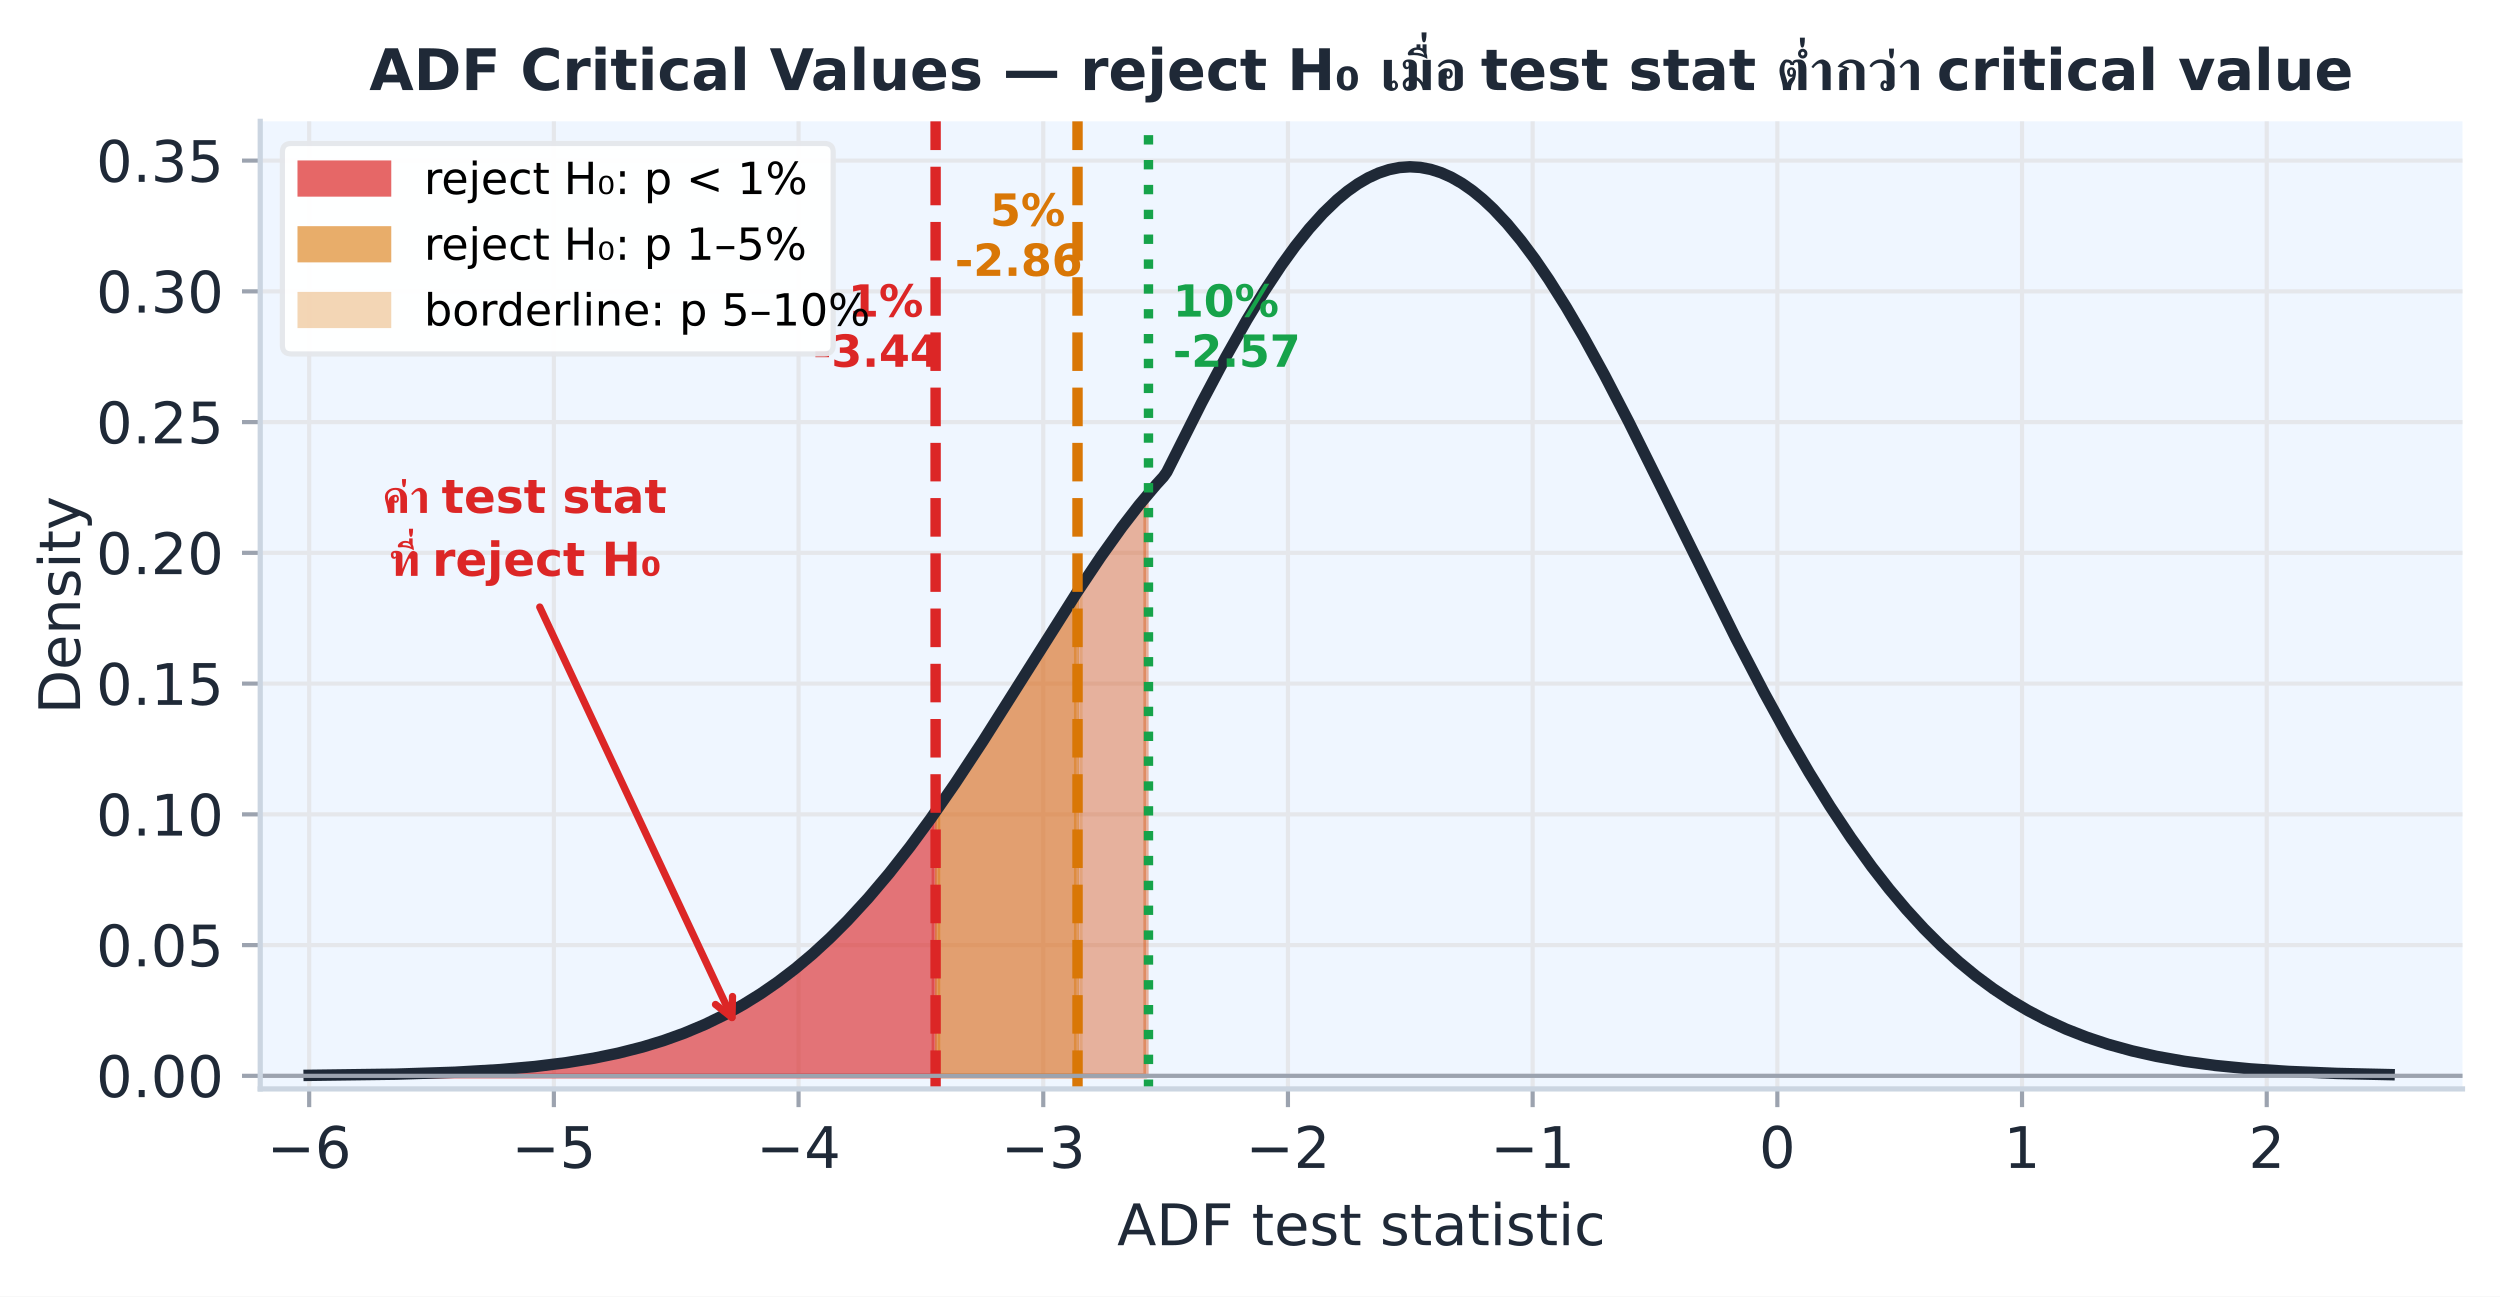
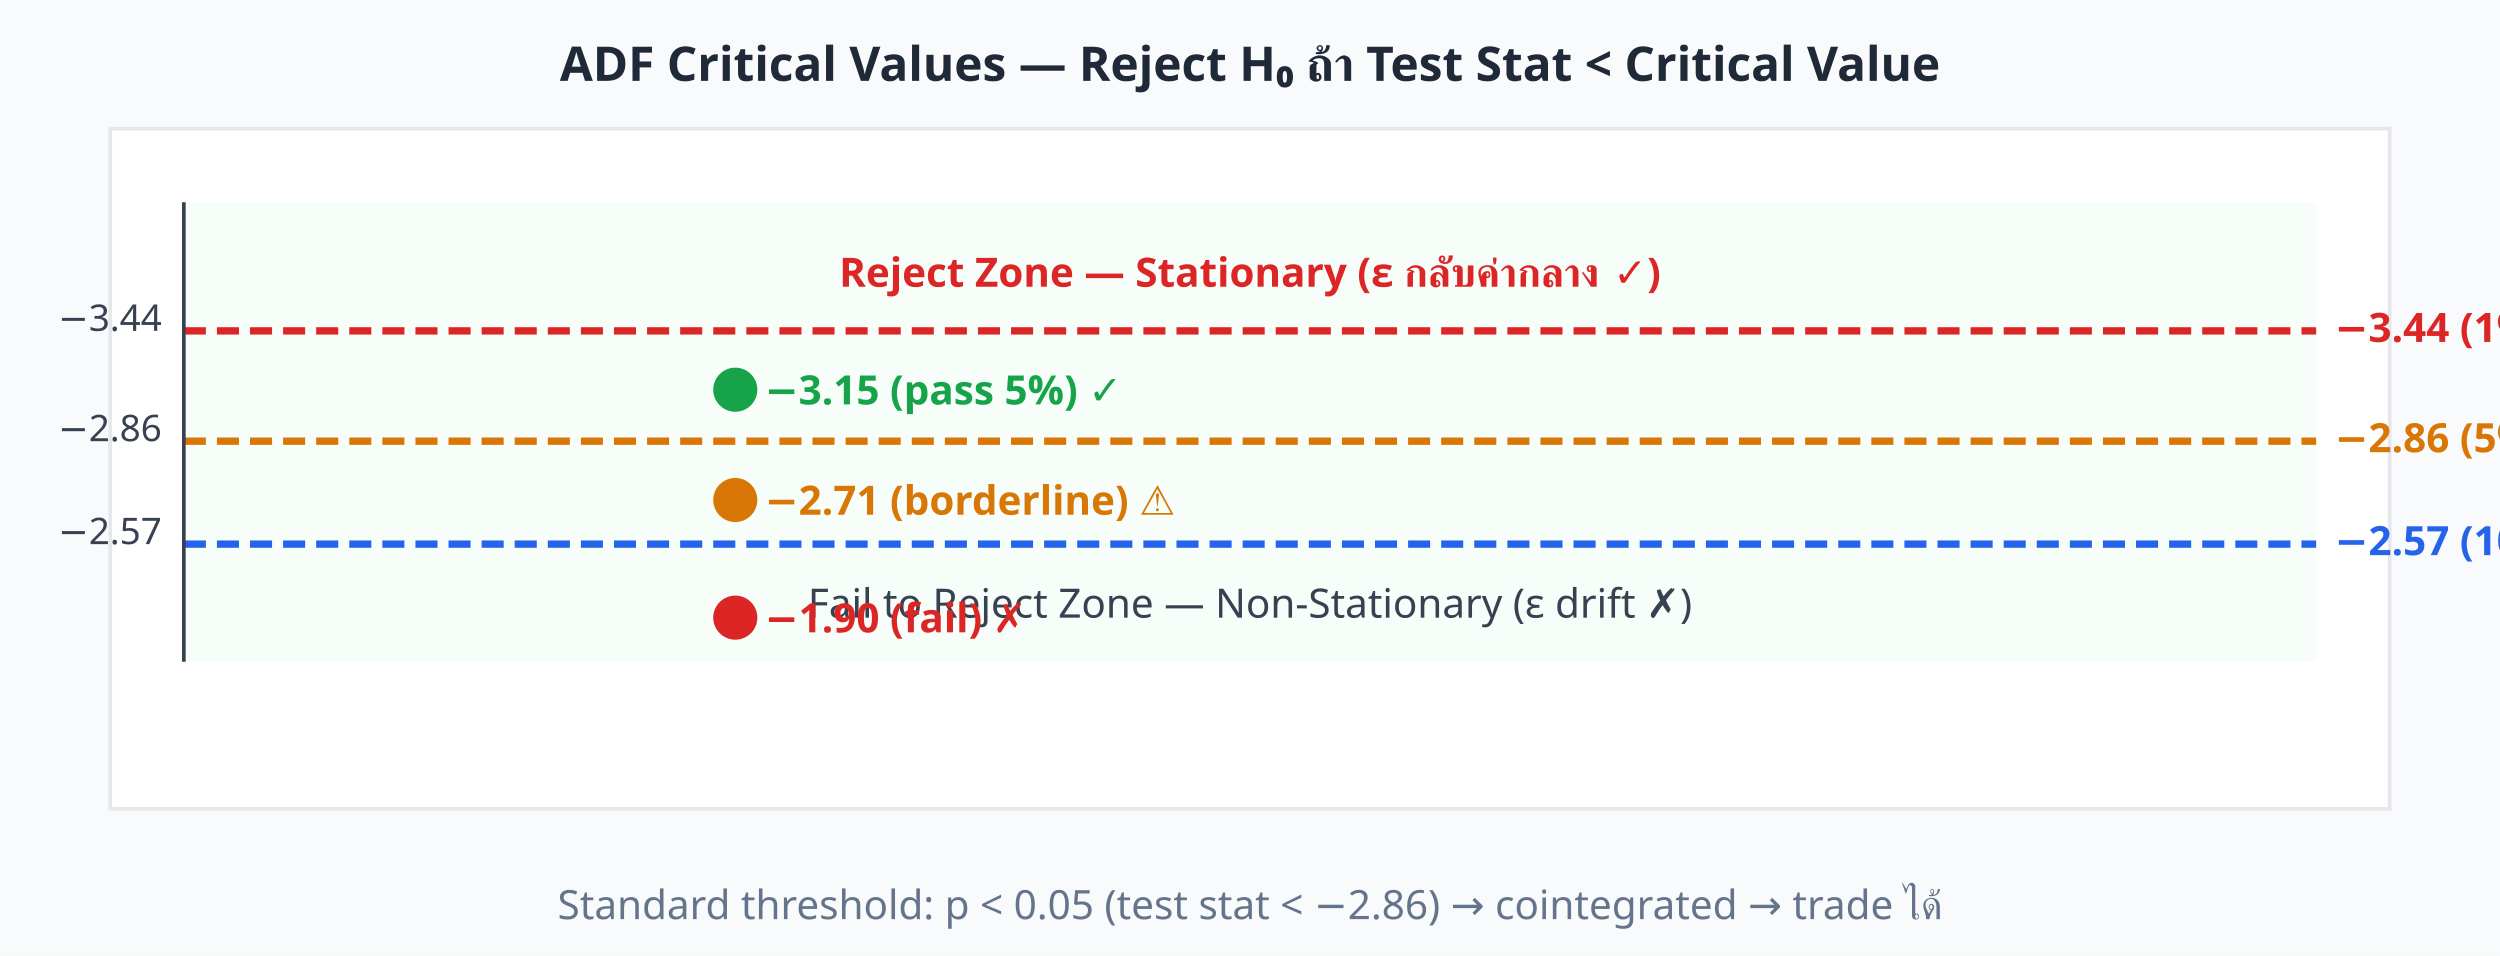
- <svg xmlns="http://www.w3.org/2000/svg" xmlns:xlink="http://www.w3.org/1999/xlink" width="479.832pt" height="248.849pt" viewBox="0 0 479.832 248.849" version="1.1">
-   <defs>
-     <style type="text/css">*{stroke-linejoin: round; stroke-linecap: butt}</style>
-   </defs>
-   <g id="figure_1">
-     <g id="patch_1">
-       <path d="M 0 248.849  L 479.832 248.849  L 479.832 0  L 0 0  z " style="fill: #ffffff" />
-     </g>
-     <g id="axes_1">
-       <g id="patch_2">
-         <path d="M 49.947 209  L 472.632 209  L 472.632 23.287  L 49.947 23.287  z " style="fill: #eff6ff" />
-       </g>
-       <g id="matplotlib.axis_1">
-         <g id="xtick_1">
-           <g id="line2d_1">
-             <path d="M 59.34 209  L 59.34 23.287  " clip-path="url(#p1ff9ef3b2e)" style="fill: none; stroke: #e5e7eb; stroke-width: 0.8; stroke-linecap: square" />
-           </g>
-           <g id="line2d_2">
-             <defs>
-               <path id="m5a57cf25b5" d="M 0 0  L 0 3.5  " style="stroke: #9ca3af; stroke-width: 0.8" />
-             </defs>
-             <g>
-               <use xlink:href="#m5a57cf25b5" x="59.34" y="209" style="fill: #9ca3af; stroke: #9ca3af; stroke-width: 0.8" />
-             </g>
-           </g>
-           <g id="text_1">
-             <text style="font-size: 11px; font-family: 'Sarabun', 'DejaVu Sans'; text-anchor: middle; fill: #1f2937" x="59.34" y="224.162" transform="rotate(-0 59.34004 224.1624)">−6</text>
-           </g>
-         </g>
-         <g id="xtick_2">
-           <g id="line2d_3">
-             <path d="M 106.305 209  L 106.305 23.287  " clip-path="url(#p1ff9ef3b2e)" style="fill: none; stroke: #e5e7eb; stroke-width: 0.8; stroke-linecap: square" />
-           </g>
-           <g id="line2d_4">
-             <g>
-               <use xlink:href="#m5a57cf25b5" x="106.305" y="209" style="fill: #9ca3af; stroke: #9ca3af; stroke-width: 0.8" />
-             </g>
-           </g>
-           <g id="text_2">
-             <text style="font-size: 11px; font-family: 'Sarabun', 'DejaVu Sans'; text-anchor: middle; fill: #1f2937" x="106.305" y="224.162" transform="rotate(-0 106.3051 224.1624)">−5</text>
-           </g>
-         </g>
-         <g id="xtick_3">
-           <g id="line2d_5">
-             <path d="M 153.27 209  L 153.27 23.287  " clip-path="url(#p1ff9ef3b2e)" style="fill: none; stroke: #e5e7eb; stroke-width: 0.8; stroke-linecap: square" />
-           </g>
-           <g id="line2d_6">
-             <g>
-               <use xlink:href="#m5a57cf25b5" x="153.27" y="209" style="fill: #9ca3af; stroke: #9ca3af; stroke-width: 0.8" />
-             </g>
-           </g>
-           <g id="text_3">
-             <text style="font-size: 11px; font-family: 'Sarabun', 'DejaVu Sans'; text-anchor: middle; fill: #1f2937" x="153.27" y="224.162" transform="rotate(-0 153.2701 224.1624)">−4</text>
-           </g>
-         </g>
-         <g id="xtick_4">
-           <g id="line2d_7">
-             <path d="M 200.235 209  L 200.235 23.287  " clip-path="url(#p1ff9ef3b2e)" style="fill: none; stroke: #e5e7eb; stroke-width: 0.8; stroke-linecap: square" />
-           </g>
-           <g id="line2d_8">
-             <g>
-               <use xlink:href="#m5a57cf25b5" x="200.235" y="209" style="fill: #9ca3af; stroke: #9ca3af; stroke-width: 0.8" />
-             </g>
-           </g>
-           <g id="text_4">
-             <text style="font-size: 11px; font-family: 'Sarabun', 'DejaVu Sans'; text-anchor: middle; fill: #1f2937" x="200.235" y="224.162" transform="rotate(-0 200.2352 224.1624)">−3</text>
-           </g>
-         </g>
-         <g id="xtick_5">
-           <g id="line2d_9">
-             <path d="M 247.2 209  L 247.2 23.287  " clip-path="url(#p1ff9ef3b2e)" style="fill: none; stroke: #e5e7eb; stroke-width: 0.8; stroke-linecap: square" />
-           </g>
-           <g id="line2d_10">
-             <g>
-               <use xlink:href="#m5a57cf25b5" x="247.2" y="209" style="fill: #9ca3af; stroke: #9ca3af; stroke-width: 0.8" />
-             </g>
-           </g>
-           <g id="text_5">
-             <text style="font-size: 11px; font-family: 'Sarabun', 'DejaVu Sans'; text-anchor: middle; fill: #1f2937" x="247.2" y="224.162" transform="rotate(-0 247.2002 224.1624)">−2</text>
-           </g>
-         </g>
-         <g id="xtick_6">
-           <g id="line2d_11">
-             <path d="M 294.165 209  L 294.165 23.287  " clip-path="url(#p1ff9ef3b2e)" style="fill: none; stroke: #e5e7eb; stroke-width: 0.8; stroke-linecap: square" />
-           </g>
-           <g id="line2d_12">
-             <g>
-               <use xlink:href="#m5a57cf25b5" x="294.165" y="209" style="fill: #9ca3af; stroke: #9ca3af; stroke-width: 0.8" />
-             </g>
-           </g>
-           <g id="text_6">
-             <text style="font-size: 11px; font-family: 'Sarabun', 'DejaVu Sans'; text-anchor: middle; fill: #1f2937" x="294.165" y="224.162" transform="rotate(-0 294.1653 224.1624)">−1</text>
-           </g>
-         </g>
-         <g id="xtick_7">
-           <g id="line2d_13">
-             <path d="M 341.13 209  L 341.13 23.287  " clip-path="url(#p1ff9ef3b2e)" style="fill: none; stroke: #e5e7eb; stroke-width: 0.8; stroke-linecap: square" />
-           </g>
-           <g id="line2d_14">
-             <g>
-               <use xlink:href="#m5a57cf25b5" x="341.13" y="209" style="fill: #9ca3af; stroke: #9ca3af; stroke-width: 0.8" />
-             </g>
-           </g>
-           <g id="text_7">
-             <text style="font-size: 11px; font-family: 'Sarabun', 'DejaVu Sans'; text-anchor: middle; fill: #1f2937" x="341.13" y="224.162" transform="rotate(-0 341.1303 224.1624)">0</text>
-           </g>
-         </g>
-         <g id="xtick_8">
-           <g id="line2d_15">
-             <path d="M 388.095 209  L 388.095 23.287  " clip-path="url(#p1ff9ef3b2e)" style="fill: none; stroke: #e5e7eb; stroke-width: 0.8; stroke-linecap: square" />
-           </g>
-           <g id="line2d_16">
-             <g>
-               <use xlink:href="#m5a57cf25b5" x="388.095" y="209" style="fill: #9ca3af; stroke: #9ca3af; stroke-width: 0.8" />
-             </g>
-           </g>
-           <g id="text_8">
-             <text style="font-size: 11px; font-family: 'Sarabun', 'DejaVu Sans'; text-anchor: middle; fill: #1f2937" x="388.095" y="224.162" transform="rotate(-0 388.0954 224.1624)">1</text>
-           </g>
-         </g>
-         <g id="xtick_9">
-           <g id="line2d_17">
-             <path d="M 435.06 209  L 435.06 23.287  " clip-path="url(#p1ff9ef3b2e)" style="fill: none; stroke: #e5e7eb; stroke-width: 0.8; stroke-linecap: square" />
-           </g>
-           <g id="line2d_18">
-             <g>
-               <use xlink:href="#m5a57cf25b5" x="435.06" y="209" style="fill: #9ca3af; stroke: #9ca3af; stroke-width: 0.8" />
-             </g>
-           </g>
-           <g id="text_9">
-             <text style="font-size: 11px; font-family: 'Sarabun', 'DejaVu Sans'; text-anchor: middle; fill: #1f2937" x="435.06" y="224.162" transform="rotate(-0 435.0604 224.1624)">2</text>
-           </g>
-         </g>
-         <g id="text_10">
-           <text style="font-size: 11px; font-family: 'Sarabun', 'DejaVu Sans'; text-anchor: middle; fill: #1f2937" x="261.29" y="238.987" transform="rotate(-0 261.2898 238.9871)">ADF test statistic</text>
-         </g>
-       </g>
-       <g id="matplotlib.axis_2">
-         <g id="ytick_1">
-           <g id="line2d_19">
-             <path d="M 49.947 206.491  L 472.632 206.491  " clip-path="url(#p1ff9ef3b2e)" style="fill: none; stroke: #e5e7eb; stroke-width: 0.8; stroke-linecap: square" />
-           </g>
-           <g id="line2d_20">
-             <defs>
-               <path id="m16fb4dd103" d="M 0 0  L -3.5 0  " style="stroke: #9ca3af; stroke-width: 0.8" />
-             </defs>
-             <g>
-               <use xlink:href="#m16fb4dd103" x="49.947" y="206.491" style="fill: #9ca3af; stroke: #9ca3af; stroke-width: 0.8" />
-             </g>
-           </g>
-           <g id="text_11">
-             <text style="font-size: 11px; font-family: 'Sarabun', 'DejaVu Sans'; text-anchor: end; fill: #1f2937" x="42.947" y="210.572" transform="rotate(-0 42.94703 210.5717)">0.00</text>
-           </g>
-         </g>
-         <g id="ytick_2">
-           <g id="line2d_21">
-             <path d="M 49.947 181.395  L 472.632 181.395  " clip-path="url(#p1ff9ef3b2e)" style="fill: none; stroke: #e5e7eb; stroke-width: 0.8; stroke-linecap: square" />
-           </g>
-           <g id="line2d_22">
-             <g>
-               <use xlink:href="#m16fb4dd103" x="49.947" y="181.395" style="fill: #9ca3af; stroke: #9ca3af; stroke-width: 0.8" />
-             </g>
-           </g>
-           <g id="text_12">
-             <text style="font-size: 11px; font-family: 'Sarabun', 'DejaVu Sans'; text-anchor: end; fill: #1f2937" x="42.947" y="185.476" transform="rotate(-0 42.94703 185.4764)">0.05</text>
-           </g>
-         </g>
-         <g id="ytick_3">
-           <g id="line2d_23">
-             <path d="M 49.947 156.3  L 472.632 156.3  " clip-path="url(#p1ff9ef3b2e)" style="fill: none; stroke: #e5e7eb; stroke-width: 0.8; stroke-linecap: square" />
-           </g>
-           <g id="line2d_24">
-             <g>
-               <use xlink:href="#m16fb4dd103" x="49.947" y="156.3" style="fill: #9ca3af; stroke: #9ca3af; stroke-width: 0.8" />
-             </g>
-           </g>
-           <g id="text_13">
-             <text style="font-size: 11px; font-family: 'Sarabun', 'DejaVu Sans'; text-anchor: end; fill: #1f2937" x="42.947" y="160.381" transform="rotate(-0 42.94703 160.3811)">0.10</text>
-           </g>
-         </g>
-         <g id="ytick_4">
-           <g id="line2d_25">
-             <path d="M 49.947 131.205  L 472.632 131.205  " clip-path="url(#p1ff9ef3b2e)" style="fill: none; stroke: #e5e7eb; stroke-width: 0.8; stroke-linecap: square" />
-           </g>
-           <g id="line2d_26">
-             <g>
-               <use xlink:href="#m16fb4dd103" x="49.947" y="131.205" style="fill: #9ca3af; stroke: #9ca3af; stroke-width: 0.8" />
-             </g>
-           </g>
-           <g id="text_14">
-             <text style="font-size: 11px; font-family: 'Sarabun', 'DejaVu Sans'; text-anchor: end; fill: #1f2937" x="42.947" y="135.286" transform="rotate(-0 42.94703 135.2858)">0.15</text>
-           </g>
-         </g>
-         <g id="ytick_5">
-           <g id="line2d_27">
-             <path d="M 49.947 106.109  L 472.632 106.109  " clip-path="url(#p1ff9ef3b2e)" style="fill: none; stroke: #e5e7eb; stroke-width: 0.8; stroke-linecap: square" />
-           </g>
-           <g id="line2d_28">
-             <g>
-               <use xlink:href="#m16fb4dd103" x="49.947" y="106.109" style="fill: #9ca3af; stroke: #9ca3af; stroke-width: 0.8" />
-             </g>
-           </g>
-           <g id="text_15">
-             <text style="font-size: 11px; font-family: 'Sarabun', 'DejaVu Sans'; text-anchor: end; fill: #1f2937" x="42.947" y="110.191" transform="rotate(-0 42.94703 110.1905)">0.20</text>
-           </g>
-         </g>
-         <g id="ytick_6">
-           <g id="line2d_29">
-             <path d="M 49.947 81.014  L 472.632 81.014  " clip-path="url(#p1ff9ef3b2e)" style="fill: none; stroke: #e5e7eb; stroke-width: 0.8; stroke-linecap: square" />
-           </g>
-           <g id="line2d_30">
-             <g>
-               <use xlink:href="#m16fb4dd103" x="49.947" y="81.014" style="fill: #9ca3af; stroke: #9ca3af; stroke-width: 0.8" />
-             </g>
-           </g>
-           <g id="text_16">
-             <text style="font-size: 11px; font-family: 'Sarabun', 'DejaVu Sans'; text-anchor: end; fill: #1f2937" x="42.947" y="85.095" transform="rotate(-0 42.94703 85.09524)">0.25</text>
-           </g>
-         </g>
-         <g id="ytick_7">
-           <g id="line2d_31">
-             <path d="M 49.947 55.919  L 472.632 55.919  " clip-path="url(#p1ff9ef3b2e)" style="fill: none; stroke: #e5e7eb; stroke-width: 0.8; stroke-linecap: square" />
-           </g>
-           <g id="line2d_32">
-             <g>
-               <use xlink:href="#m16fb4dd103" x="49.947" y="55.919" style="fill: #9ca3af; stroke: #9ca3af; stroke-width: 0.8" />
-             </g>
-           </g>
-           <g id="text_17">
-             <text style="font-size: 11px; font-family: 'Sarabun', 'DejaVu Sans'; text-anchor: end; fill: #1f2937" x="42.947" y="60" transform="rotate(-0 42.94703 59.99994)">0.30</text>
-           </g>
-         </g>
-         <g id="ytick_8">
-           <g id="line2d_33">
-             <path d="M 49.947 30.823  L 472.632 30.823  " clip-path="url(#p1ff9ef3b2e)" style="fill: none; stroke: #e5e7eb; stroke-width: 0.8; stroke-linecap: square" />
-           </g>
-           <g id="line2d_34">
-             <g>
-               <use xlink:href="#m16fb4dd103" x="49.947" y="30.823" style="fill: #9ca3af; stroke: #9ca3af; stroke-width: 0.8" />
-             </g>
-           </g>
-           <g id="text_18">
-             <text style="font-size: 11px; font-family: 'Sarabun', 'DejaVu Sans'; text-anchor: end; fill: #1f2937" x="42.947" y="34.905" transform="rotate(-0 42.94703 34.90465)">0.35</text>
-           </g>
-         </g>
-         <g id="text_19">
-           <text style="font-size: 11px; font-family: 'Sarabun', 'DejaVu Sans'; text-anchor: middle; fill: #1f2937" x="15.362" y="116.144" transform="rotate(-90 15.36234 116.1437)">Density</text>
-         </g>
-       </g>
-       <g id="FillBetweenPolyCollection_1">
-         <defs>
-           <path id="mb38c8f1810" d="M 59.34 -42.456  L 59.34 -42.359  L 60.006 -42.359  L 60.673 -42.359  L 61.339 -42.359  L 62.006 -42.359  L 62.672 -42.359  L 63.339 -42.359  L 64.005 -42.359  L 64.672 -42.359  L 65.338 -42.359  L 66.005 -42.359  L 66.671 -42.359  L 67.337 -42.359  L 68.004 -42.359  L 68.67 -42.359  L 69.337 -42.359  L 70.003 -42.359  L 70.67 -42.359  L 71.336 -42.359  L 72.003 -42.359  L 72.669 -42.359  L 73.335 -42.359  L 74.002 -42.359  L 74.668 -42.359  L 75.335 -42.359  L 76.001 -42.359  L 76.668 -42.359  L 77.334 -42.359  L 78.001 -42.359  L 78.667 -42.359  L 79.334 -42.359  L 80 -42.359  L 80.666 -42.359  L 81.333 -42.359  L 81.999 -42.359  L 82.666 -42.359  L 83.332 -42.359  L 83.999 -42.359  L 84.665 -42.359  L 85.332 -42.359  L 85.998 -42.359  L 86.664 -42.359  L 87.331 -42.359  L 87.997 -42.359  L 88.664 -42.359  L 89.33 -42.359  L 89.997 -42.359  L 90.663 -42.359  L 91.33 -42.359  L 91.996 -42.359  L 92.662 -42.359  L 93.329 -42.359  L 93.995 -42.359  L 94.662 -42.359  L 95.328 -42.359  L 95.995 -42.359  L 96.661 -42.359  L 97.328 -42.359  L 97.994 -42.359  L 98.661 -42.359  L 99.327 -42.359  L 99.993 -42.359  L 100.66 -42.359  L 101.326 -42.359  L 101.993 -42.359  L 102.659 -42.359  L 103.326 -42.359  L 103.992 -42.359  L 104.659 -42.359  L 105.325 -42.359  L 105.991 -42.359  L 106.658 -42.359  L 107.324 -42.359  L 107.991 -42.359  L 108.657 -42.359  L 109.324 -42.359  L 109.99 -42.359  L 110.657 -42.359  L 111.323 -42.359  L 111.99 -42.359  L 112.656 -42.359  L 113.322 -42.359  L 113.989 -42.359  L 114.655 -42.359  L 115.322 -42.359  L 115.988 -42.359  L 116.655 -42.359  L 117.321 -42.359  L 117.988 -42.359  L 118.654 -42.359  L 119.32 -42.359  L 119.987 -42.359  L 120.653 -42.359  L 121.32 -42.359  L 121.986 -42.359  L 122.653 -42.359  L 123.319 -42.359  L 123.986 -42.359  L 124.652 -42.359  L 125.318 -42.359  L 125.985 -42.359  L 126.651 -42.359  L 127.318 -42.359  L 127.984 -42.359  L 128.651 -42.359  L 129.317 -42.359  L 129.984 -42.359  L 130.65 -42.359  L 131.317 -42.359  L 131.983 -42.359  L 132.649 -42.359  L 133.316 -42.359  L 133.982 -42.359  L 134.649 -42.359  L 135.315 -42.359  L 135.982 -42.359  L 136.648 -42.359  L 137.315 -42.359  L 137.981 -42.359  L 138.647 -42.359  L 139.314 -42.359  L 139.98 -42.359  L 140.647 -42.359  L 141.313 -42.359  L 141.98 -42.359  L 142.646 -42.359  L 143.313 -42.359  L 143.979 -42.359  L 144.646 -42.359  L 145.312 -42.359  L 145.978 -42.359  L 146.645 -42.359  L 147.311 -42.359  L 147.978 -42.359  L 148.644 -42.359  L 149.311 -42.359  L 149.977 -42.359  L 150.644 -42.359  L 151.31 -42.359  L 151.976 -42.359  L 152.643 -42.359  L 153.309 -42.359  L 153.976 -42.359  L 154.642 -42.359  L 155.309 -42.359  L 155.975 -42.359  L 156.642 -42.359  L 157.308 -42.359  L 157.974 -42.359  L 158.641 -42.359  L 159.307 -42.359  L 159.974 -42.359  L 160.64 -42.359  L 161.307 -42.359  L 161.973 -42.359  L 162.64 -42.359  L 163.306 -42.359  L 163.973 -42.359  L 164.639 -42.359  L 165.305 -42.359  L 165.972 -42.359  L 166.638 -42.359  L 167.305 -42.359  L 167.971 -42.359  L 168.638 -42.359  L 169.304 -42.359  L 169.971 -42.359  L 170.637 -42.359  L 171.303 -42.359  L 171.97 -42.359  L 172.636 -42.359  L 173.303 -42.359  L 173.969 -42.359  L 174.636 -42.359  L 175.302 -42.359  L 175.969 -42.359  L 176.635 -42.359  L 177.302 -42.359  L 177.968 -42.359  L 178.634 -42.359  L 179.301 -42.359  L 179.967 -42.359  L 180.634 -42.359  L 181.3 -42.359  L 181.967 -42.359  L 182.633 -42.359  L 183.3 -42.359  L 183.966 -42.359  L 184.632 -42.359  L 185.299 -42.359  L 185.965 -42.359  L 186.632 -42.359  L 187.298 -42.359  L 187.965 -42.359  L 188.631 -42.359  L 189.298 -42.359  L 189.964 -42.359  L 190.63 -42.359  L 191.297 -42.359  L 191.963 -42.359  L 192.63 -42.359  L 193.296 -42.359  L 193.963 -42.359  L 194.629 -42.359  L 195.296 -42.359  L 195.962 -42.359  L 196.629 -42.359  L 197.295 -42.359  L 197.961 -42.359  L 198.628 -42.359  L 199.294 -42.359  L 199.961 -42.359  L 200.627 -42.359  L 201.294 -42.359  L 201.96 -42.359  L 202.627 -42.359  L 203.293 -42.359  L 203.959 -42.359  L 204.626 -42.359  L 205.292 -42.359  L 205.959 -42.359  L 206.625 -42.359  L 207.292 -42.359  L 207.958 -42.359  L 208.625 -42.359  L 209.291 -42.359  L 209.958 -42.359  L 210.624 -42.359  L 211.29 -42.359  L 211.957 -42.359  L 212.623 -42.359  L 213.29 -42.359  L 213.956 -42.359  L 214.623 -42.359  L 215.289 -42.359  L 215.956 -42.359  L 216.622 -42.359  L 217.288 -42.359  L 217.955 -42.359  L 218.621 -42.359  L 219.288 -42.359  L 219.954 -42.359  L 219.954 -153.55  L 219.954 -153.55  L 219.288 -152.746  L 218.621 -151.925  L 217.955 -151.089  L 217.288 -150.238  L 216.622 -149.374  L 215.956 -148.495  L 215.289 -147.603  L 214.623 -146.698  L 213.956 -145.781  L 213.29 -144.852  L 212.623 -143.912  L 211.957 -142.961  L 211.29 -142  L 210.624 -141.029  L 209.958 -140.048  L 209.291 -139.059  L 208.625 -138.061  L 207.958 -137.056  L 207.292 -136.043  L 206.625 -135.023  L 205.959 -133.997  L 205.292 -132.965  L 204.626 -131.927  L 203.959 -130.885  L 203.293 -129.838  L 202.627 -128.787  L 201.96 -127.732  L 201.294 -126.674  L 200.627 -125.614  L 199.961 -124.551  L 199.294 -123.487  L 198.628 -122.422  L 197.961 -121.355  L 197.295 -120.288  L 196.629 -119.221  L 195.962 -118.155  L 195.296 -117.089  L 194.629 -116.024  L 193.963 -114.961  L 193.296 -113.9  L 192.63 -112.841  L 191.963 -111.785  L 191.297 -110.733  L 190.63 -109.683  L 189.964 -108.637  L 189.298 -107.596  L 188.631 -106.559  L 187.965 -105.526  L 187.298 -104.499  L 186.632 -103.477  L 185.965 -102.461  L 185.299 -101.45  L 184.632 -100.446  L 183.966 -99.449  L 183.3 -98.458  L 182.633 -97.475  L 181.967 -96.498  L 181.3 -95.529  L 180.634 -94.568  L 179.967 -93.615  L 179.301 -92.67  L 178.634 -91.733  L 177.968 -90.805  L 177.302 -89.886  L 176.635 -88.976  L 175.969 -88.074  L 175.302 -87.182  L 174.636 -86.3  L 173.969 -85.426  L 173.303 -84.563  L 172.636 -83.709  L 171.97 -82.865  L 171.303 -82.031  L 170.637 -81.208  L 169.971 -80.394  L 169.304 -79.591  L 168.638 -78.798  L 167.971 -78.015  L 167.305 -77.243  L 166.638 -76.482  L 165.972 -75.731  L 165.305 -74.991  L 164.639 -74.261  L 163.973 -73.542  L 163.306 -72.834  L 162.64 -72.136  L 161.973 -71.449  L 161.307 -70.773  L 160.64 -70.108  L 159.974 -69.453  L 159.307 -68.809  L 158.641 -68.176  L 157.974 -67.553  L 157.308 -66.941  L 156.642 -66.34  L 155.975 -65.749  L 155.309 -65.168  L 154.642 -64.598  L 153.976 -64.038  L 153.309 -63.489  L 152.643 -62.949  L 151.976 -62.42  L 151.31 -61.901  L 150.644 -61.393  L 149.977 -60.894  L 149.311 -60.404  L 148.644 -59.925  L 147.978 -59.455  L 147.311 -58.995  L 146.645 -58.545  L 145.978 -58.104  L 145.312 -57.672  L 144.646 -57.249  L 143.979 -56.835  L 143.313 -56.431  L 142.646 -56.035  L 141.98 -55.648  L 141.313 -55.27  L 140.647 -54.9  L 139.98 -54.539  L 139.314 -54.186  L 138.647 -53.841  L 137.981 -53.504  L 137.315 -53.175  L 136.648 -52.854  L 135.982 -52.541  L 135.315 -52.235  L 134.649 -51.937  L 133.982 -51.647  L 133.316 -51.363  L 132.649 -51.087  L 131.983 -50.817  L 131.317 -50.555  L 130.65 -50.299  L 129.984 -50.049  L 129.317 -49.807  L 128.651 -49.571  L 127.984 -49.34  L 127.318 -49.117  L 126.651 -48.899  L 125.985 -48.687  L 125.318 -48.481  L 124.652 -48.28  L 123.986 -48.085  L 123.319 -47.896  L 122.653 -47.712  L 121.986 -47.533  L 121.32 -47.359  L 120.653 -47.19  L 119.987 -47.026  L 119.32 -46.867  L 118.654 -46.712  L 117.988 -46.562  L 117.321 -46.417  L 116.655 -46.276  L 115.988 -46.139  L 115.322 -46.006  L 114.655 -45.877  L 113.989 -45.752  L 113.322 -45.632  L 112.656 -45.514  L 111.99 -45.401  L 111.323 -45.291  L 110.657 -45.185  L 109.99 -45.081  L 109.324 -44.982  L 108.657 -44.885  L 107.991 -44.792  L 107.324 -44.701  L 106.658 -44.614  L 105.991 -44.529  L 105.325 -44.448  L 104.659 -44.369  L 103.992 -44.292  L 103.326 -44.219  L 102.659 -44.147  L 101.993 -44.079  L 101.326 -44.012  L 100.66 -43.948  L 99.993 -43.886  L 99.327 -43.826  L 98.661 -43.768  L 97.994 -43.713  L 97.328 -43.659  L 96.661 -43.607  L 95.995 -43.557  L 95.328 -43.509  L 94.662 -43.463  L 93.995 -43.418  L 93.329 -43.375  L 92.662 -43.334  L 91.996 -43.294  L 91.33 -43.255  L 90.663 -43.218  L 89.997 -43.182  L 89.33 -43.148  L 88.664 -43.115  L 87.997 -43.083  L 87.331 -43.053  L 86.664 -43.023  L 85.998 -42.995  L 85.332 -42.968  L 84.665 -42.942  L 83.999 -42.917  L 83.332 -42.893  L 82.666 -42.87  L 81.999 -42.848  L 81.333 -42.826  L 80.666 -42.806  L 80 -42.786  L 79.334 -42.767  L 78.667 -42.749  L 78.001 -42.732  L 77.334 -42.715  L 76.668 -42.699  L 76.001 -42.684  L 75.335 -42.669  L 74.668 -42.655  L 74.002 -42.642  L 73.335 -42.629  L 72.669 -42.616  L 72.003 -42.605  L 71.336 -42.593  L 70.67 -42.582  L 70.003 -42.572  L 69.337 -42.562  L 68.67 -42.553  L 68.004 -42.543  L 67.337 -42.535  L 66.671 -42.526  L 66.005 -42.519  L 65.338 -42.511  L 64.672 -42.504  L 64.005 -42.497  L 63.339 -42.49  L 62.672 -42.484  L 62.006 -42.478  L 61.339 -42.472  L 60.673 -42.466  L 60.006 -42.461  L 59.34 -42.456  z " style="stroke: #dc2626; stroke-opacity: 0.25" />
-         </defs>
-         <g clip-path="url(#p1ff9ef3b2e)">
-           <use xlink:href="#mb38c8f1810" x="0" y="248.849" style="fill: #dc2626; fill-opacity: 0.25; stroke: #dc2626; stroke-opacity: 0.25" />
-         </g>
-       </g>
-       <g id="FillBetweenPolyCollection_2">
-         <defs>
-           <path id="mc754a820df" d="M 59.34 -42.456  L 59.34 -42.359  L 60.006 -42.359  L 60.673 -42.359  L 61.339 -42.359  L 62.006 -42.359  L 62.672 -42.359  L 63.339 -42.359  L 64.005 -42.359  L 64.672 -42.359  L 65.338 -42.359  L 66.005 -42.359  L 66.671 -42.359  L 67.337 -42.359  L 68.004 -42.359  L 68.67 -42.359  L 69.337 -42.359  L 70.003 -42.359  L 70.67 -42.359  L 71.336 -42.359  L 72.003 -42.359  L 72.669 -42.359  L 73.335 -42.359  L 74.002 -42.359  L 74.668 -42.359  L 75.335 -42.359  L 76.001 -42.359  L 76.668 -42.359  L 77.334 -42.359  L 78.001 -42.359  L 78.667 -42.359  L 79.334 -42.359  L 80 -42.359  L 80.666 -42.359  L 81.333 -42.359  L 81.999 -42.359  L 82.666 -42.359  L 83.332 -42.359  L 83.999 -42.359  L 84.665 -42.359  L 85.332 -42.359  L 85.998 -42.359  L 86.664 -42.359  L 87.331 -42.359  L 87.997 -42.359  L 88.664 -42.359  L 89.33 -42.359  L 89.997 -42.359  L 90.663 -42.359  L 91.33 -42.359  L 91.996 -42.359  L 92.662 -42.359  L 93.329 -42.359  L 93.995 -42.359  L 94.662 -42.359  L 95.328 -42.359  L 95.995 -42.359  L 96.661 -42.359  L 97.328 -42.359  L 97.994 -42.359  L 98.661 -42.359  L 99.327 -42.359  L 99.993 -42.359  L 100.66 -42.359  L 101.326 -42.359  L 101.993 -42.359  L 102.659 -42.359  L 103.326 -42.359  L 103.992 -42.359  L 104.659 -42.359  L 105.325 -42.359  L 105.991 -42.359  L 106.658 -42.359  L 107.324 -42.359  L 107.991 -42.359  L 108.657 -42.359  L 109.324 -42.359  L 109.99 -42.359  L 110.657 -42.359  L 111.323 -42.359  L 111.99 -42.359  L 112.656 -42.359  L 113.322 -42.359  L 113.989 -42.359  L 114.655 -42.359  L 115.322 -42.359  L 115.988 -42.359  L 116.655 -42.359  L 117.321 -42.359  L 117.988 -42.359  L 118.654 -42.359  L 119.32 -42.359  L 119.987 -42.359  L 120.653 -42.359  L 121.32 -42.359  L 121.986 -42.359  L 122.653 -42.359  L 123.319 -42.359  L 123.986 -42.359  L 124.652 -42.359  L 125.318 -42.359  L 125.985 -42.359  L 126.651 -42.359  L 127.318 -42.359  L 127.984 -42.359  L 128.651 -42.359  L 129.317 -42.359  L 129.984 -42.359  L 130.65 -42.359  L 131.317 -42.359  L 131.983 -42.359  L 132.649 -42.359  L 133.316 -42.359  L 133.982 -42.359  L 134.649 -42.359  L 135.315 -42.359  L 135.982 -42.359  L 136.648 -42.359  L 137.315 -42.359  L 137.981 -42.359  L 138.647 -42.359  L 139.314 -42.359  L 139.98 -42.359  L 140.647 -42.359  L 141.313 -42.359  L 141.98 -42.359  L 142.646 -42.359  L 143.313 -42.359  L 143.979 -42.359  L 144.646 -42.359  L 145.312 -42.359  L 145.978 -42.359  L 146.645 -42.359  L 147.311 -42.359  L 147.978 -42.359  L 148.644 -42.359  L 149.311 -42.359  L 149.977 -42.359  L 150.644 -42.359  L 151.31 -42.359  L 151.976 -42.359  L 152.643 -42.359  L 153.309 -42.359  L 153.976 -42.359  L 154.642 -42.359  L 155.309 -42.359  L 155.975 -42.359  L 156.642 -42.359  L 157.308 -42.359  L 157.974 -42.359  L 158.641 -42.359  L 159.307 -42.359  L 159.974 -42.359  L 160.64 -42.359  L 161.307 -42.359  L 161.973 -42.359  L 162.64 -42.359  L 163.306 -42.359  L 163.973 -42.359  L 164.639 -42.359  L 165.305 -42.359  L 165.972 -42.359  L 166.638 -42.359  L 167.305 -42.359  L 167.971 -42.359  L 168.638 -42.359  L 169.304 -42.359  L 169.971 -42.359  L 170.637 -42.359  L 171.303 -42.359  L 171.97 -42.359  L 172.636 -42.359  L 173.303 -42.359  L 173.969 -42.359  L 174.636 -42.359  L 175.302 -42.359  L 175.969 -42.359  L 176.635 -42.359  L 177.302 -42.359  L 177.968 -42.359  L 178.634 -42.359  L 179.301 -42.359  L 179.301 -92.67  L 179.301 -92.67  L 178.634 -91.733  L 177.968 -90.805  L 177.302 -89.886  L 176.635 -88.976  L 175.969 -88.074  L 175.302 -87.182  L 174.636 -86.3  L 173.969 -85.426  L 173.303 -84.563  L 172.636 -83.709  L 171.97 -82.865  L 171.303 -82.031  L 170.637 -81.208  L 169.971 -80.394  L 169.304 -79.591  L 168.638 -78.798  L 167.971 -78.015  L 167.305 -77.243  L 166.638 -76.482  L 165.972 -75.731  L 165.305 -74.991  L 164.639 -74.261  L 163.973 -73.542  L 163.306 -72.834  L 162.64 -72.136  L 161.973 -71.449  L 161.307 -70.773  L 160.64 -70.108  L 159.974 -69.453  L 159.307 -68.809  L 158.641 -68.176  L 157.974 -67.553  L 157.308 -66.941  L 156.642 -66.34  L 155.975 -65.749  L 155.309 -65.168  L 154.642 -64.598  L 153.976 -64.038  L 153.309 -63.489  L 152.643 -62.949  L 151.976 -62.42  L 151.31 -61.901  L 150.644 -61.393  L 149.977 -60.894  L 149.311 -60.404  L 148.644 -59.925  L 147.978 -59.455  L 147.311 -58.995  L 146.645 -58.545  L 145.978 -58.104  L 145.312 -57.672  L 144.646 -57.249  L 143.979 -56.835  L 143.313 -56.431  L 142.646 -56.035  L 141.98 -55.648  L 141.313 -55.27  L 140.647 -54.9  L 139.98 -54.539  L 139.314 -54.186  L 138.647 -53.841  L 137.981 -53.504  L 137.315 -53.175  L 136.648 -52.854  L 135.982 -52.541  L 135.315 -52.235  L 134.649 -51.937  L 133.982 -51.647  L 133.316 -51.363  L 132.649 -51.087  L 131.983 -50.817  L 131.317 -50.555  L 130.65 -50.299  L 129.984 -50.049  L 129.317 -49.807  L 128.651 -49.571  L 127.984 -49.34  L 127.318 -49.117  L 126.651 -48.899  L 125.985 -48.687  L 125.318 -48.481  L 124.652 -48.28  L 123.986 -48.085  L 123.319 -47.896  L 122.653 -47.712  L 121.986 -47.533  L 121.32 -47.359  L 120.653 -47.19  L 119.987 -47.026  L 119.32 -46.867  L 118.654 -46.712  L 117.988 -46.562  L 117.321 -46.417  L 116.655 -46.276  L 115.988 -46.139  L 115.322 -46.006  L 114.655 -45.877  L 113.989 -45.752  L 113.322 -45.632  L 112.656 -45.514  L 111.99 -45.401  L 111.323 -45.291  L 110.657 -45.185  L 109.99 -45.081  L 109.324 -44.982  L 108.657 -44.885  L 107.991 -44.792  L 107.324 -44.701  L 106.658 -44.614  L 105.991 -44.529  L 105.325 -44.448  L 104.659 -44.369  L 103.992 -44.292  L 103.326 -44.219  L 102.659 -44.147  L 101.993 -44.079  L 101.326 -44.012  L 100.66 -43.948  L 99.993 -43.886  L 99.327 -43.826  L 98.661 -43.768  L 97.994 -43.713  L 97.328 -43.659  L 96.661 -43.607  L 95.995 -43.557  L 95.328 -43.509  L 94.662 -43.463  L 93.995 -43.418  L 93.329 -43.375  L 92.662 -43.334  L 91.996 -43.294  L 91.33 -43.255  L 90.663 -43.218  L 89.997 -43.182  L 89.33 -43.148  L 88.664 -43.115  L 87.997 -43.083  L 87.331 -43.053  L 86.664 -43.023  L 85.998 -42.995  L 85.332 -42.968  L 84.665 -42.942  L 83.999 -42.917  L 83.332 -42.893  L 82.666 -42.87  L 81.999 -42.848  L 81.333 -42.826  L 80.666 -42.806  L 80 -42.786  L 79.334 -42.767  L 78.667 -42.749  L 78.001 -42.732  L 77.334 -42.715  L 76.668 -42.699  L 76.001 -42.684  L 75.335 -42.669  L 74.668 -42.655  L 74.002 -42.642  L 73.335 -42.629  L 72.669 -42.616  L 72.003 -42.605  L 71.336 -42.593  L 70.67 -42.582  L 70.003 -42.572  L 69.337 -42.562  L 68.67 -42.553  L 68.004 -42.543  L 67.337 -42.535  L 66.671 -42.526  L 66.005 -42.519  L 65.338 -42.511  L 64.672 -42.504  L 64.005 -42.497  L 63.339 -42.49  L 62.672 -42.484  L 62.006 -42.478  L 61.339 -42.472  L 60.673 -42.466  L 60.006 -42.461  L 59.34 -42.456  z " style="stroke: #dc2626; stroke-opacity: 0.5" />
-         </defs>
-         <g clip-path="url(#p1ff9ef3b2e)">
-           <use xlink:href="#mc754a820df" x="0" y="248.849" style="fill: #dc2626; fill-opacity: 0.5; stroke: #dc2626; stroke-opacity: 0.5" />
-         </g>
-       </g>
-       <g id="FillBetweenPolyCollection_3">
-         <defs>
-           <path id="m7c11fab7ce" d="M 179.967 -93.615  L 179.967 -42.359  L 180.634 -42.359  L 181.3 -42.359  L 181.967 -42.359  L 182.633 -42.359  L 183.3 -42.359  L 183.966 -42.359  L 184.632 -42.359  L 185.299 -42.359  L 185.965 -42.359  L 186.632 -42.359  L 187.298 -42.359  L 187.965 -42.359  L 188.631 -42.359  L 189.298 -42.359  L 189.964 -42.359  L 190.63 -42.359  L 191.297 -42.359  L 191.963 -42.359  L 192.63 -42.359  L 193.296 -42.359  L 193.963 -42.359  L 194.629 -42.359  L 195.296 -42.359  L 195.962 -42.359  L 196.629 -42.359  L 197.295 -42.359  L 197.961 -42.359  L 198.628 -42.359  L 199.294 -42.359  L 199.961 -42.359  L 200.627 -42.359  L 201.294 -42.359  L 201.96 -42.359  L 202.627 -42.359  L 203.293 -42.359  L 203.959 -42.359  L 204.626 -42.359  L 205.292 -42.359  L 205.959 -42.359  L 206.625 -42.359  L 206.625 -135.023  L 206.625 -135.023  L 205.959 -133.997  L 205.292 -132.965  L 204.626 -131.927  L 203.959 -130.885  L 203.293 -129.838  L 202.627 -128.787  L 201.96 -127.732  L 201.294 -126.674  L 200.627 -125.614  L 199.961 -124.551  L 199.294 -123.487  L 198.628 -122.422  L 197.961 -121.355  L 197.295 -120.288  L 196.629 -119.221  L 195.962 -118.155  L 195.296 -117.089  L 194.629 -116.024  L 193.963 -114.961  L 193.296 -113.9  L 192.63 -112.841  L 191.963 -111.785  L 191.297 -110.733  L 190.63 -109.683  L 189.964 -108.637  L 189.298 -107.596  L 188.631 -106.559  L 187.965 -105.526  L 187.298 -104.499  L 186.632 -103.477  L 185.965 -102.461  L 185.299 -101.45  L 184.632 -100.446  L 183.966 -99.449  L 183.3 -98.458  L 182.633 -97.475  L 181.967 -96.498  L 181.3 -95.529  L 180.634 -94.568  L 179.967 -93.615  z " style="stroke: #d97706; stroke-opacity: 0.45" />
-         </defs>
-         <g clip-path="url(#p1ff9ef3b2e)">
-           <use xlink:href="#m7c11fab7ce" x="0" y="248.849" style="fill: #d97706; fill-opacity: 0.45; stroke: #d97706; stroke-opacity: 0.45" />
-         </g>
-       </g>
-       <g id="FillBetweenPolyCollection_4">
-         <defs>
-           <path id="mfb0f0ad85f" d="M 207.292 -136.043  L 207.292 -42.359  L 207.958 -42.359  L 208.625 -42.359  L 209.291 -42.359  L 209.958 -42.359  L 210.624 -42.359  L 211.29 -42.359  L 211.957 -42.359  L 212.623 -42.359  L 213.29 -42.359  L 213.956 -42.359  L 214.623 -42.359  L 215.289 -42.359  L 215.956 -42.359  L 216.622 -42.359  L 217.288 -42.359  L 217.955 -42.359  L 218.621 -42.359  L 219.288 -42.359  L 219.954 -42.359  L 219.954 -153.55  L 219.954 -153.55  L 219.288 -152.746  L 218.621 -151.925  L 217.955 -151.089  L 217.288 -150.238  L 216.622 -149.374  L 215.956 -148.495  L 215.289 -147.603  L 214.623 -146.698  L 213.956 -145.781  L 213.29 -144.852  L 212.623 -143.912  L 211.957 -142.961  L 211.29 -142  L 210.624 -141.029  L 209.958 -140.048  L 209.291 -139.059  L 208.625 -138.061  L 207.958 -137.056  L 207.292 -136.043  z " style="stroke: #d97706; stroke-opacity: 0.22" />
-         </defs>
-         <g clip-path="url(#p1ff9ef3b2e)">
-           <use xlink:href="#mfb0f0ad85f" x="0" y="248.849" style="fill: #d97706; fill-opacity: 0.22; stroke: #d97706; stroke-opacity: 0.22" />
-         </g>
-       </g>
-       <g id="line2d_35">
-         <path d="M 59.34 206.393  L 76.001 206.166  L 87.331 205.797  L 95.995 205.292  L 102.659 204.702  L 108.657 203.964  L 113.989 203.097  L 118.654 202.137  L 123.319 200.954  L 127.318 199.733  L 131.317 198.295  L 135.315 196.614  L 139.314 194.664  L 142.646 192.814  L 145.978 190.746  L 149.311 188.445  L 152.643 185.9  L 155.975 183.101  L 159.307 180.04  L 162.64 176.713  L 166.638 172.368  L 170.637 167.642  L 174.636 162.55  L 178.634 157.116  L 183.3 150.391  L 188.631 142.291  L 195.962 130.695  L 206.625 113.826  L 211.29 106.849  L 215.289 101.246  L 218.621 96.925  L 221.954 92.983  L 223.286 91.526  L 223.953 90.592  L 230.617 77.327  L 235.283 68.521  L 239.281 61.441  L 242.614 55.954  L 245.946 50.909  L 248.612 47.229  L 251.277 43.896  L 253.943 40.934  L 256.609 38.367  L 258.608 36.712  L 260.608 35.298  L 262.607 34.13  L 264.606 33.214  L 266.606 32.554  L 268.605 32.152  L 270.604 32.011  L 272.604 32.132  L 274.603 32.513  L 276.602 33.153  L 278.602 34.049  L 280.601 35.197  L 282.6 36.592  L 284.6 38.229  L 286.599 40.098  L 289.265 42.941  L 291.931 46.162  L 294.597 49.737  L 297.262 53.641  L 300.595 58.937  L 303.927 64.642  L 307.926 71.937  L 312.591 80.931  L 319.255 94.343  L 333.251 122.692  L 338.582 132.931  L 343.247 141.429  L 347.246 148.306  L 351.245 154.767  L 355.243 160.785  L 359.242 166.344  L 362.574 170.621  L 365.907 174.576  L 369.239 178.212  L 372.571 181.538  L 375.903 184.564  L 379.236 187.304  L 382.568 189.77  L 385.9 191.981  L 389.232 193.951  L 392.565 195.698  L 396.563 197.527  L 400.562 199.09  L 404.561 200.416  L 409.226 201.703  L 413.891 202.748  L 419.222 203.694  L 425.221 204.501  L 431.885 205.149  L 439.216 205.638  L 448.546 206.025  L 458.543 206.256  L 458.543 206.256  " clip-path="url(#p1ff9ef3b2e)" style="fill: none; stroke: #1f2937; stroke-width: 2.2; stroke-linecap: square" />
-       </g>
-       <g id="line2d_36">
-         <path d="M 179.571 209  L 179.571 23.287  " clip-path="url(#p1ff9ef3b2e)" style="fill: none; stroke-dasharray: 7.4,3.2; stroke-dashoffset: 0; stroke: #dc2626; stroke-width: 2" />
-       </g>
-       <g id="line2d_37">
-         <path d="M 206.81 209  L 206.81 23.287  " clip-path="url(#p1ff9ef3b2e)" style="fill: none; stroke-dasharray: 7.4,3.2; stroke-dashoffset: 0; stroke: #d97706; stroke-width: 2" />
-       </g>
-       <g id="line2d_38">
-         <path d="M 220.43 209  L 220.43 23.287  " clip-path="url(#p1ff9ef3b2e)" style="fill: none; stroke-dasharray: 1.8,2.97; stroke-dashoffset: 0; stroke: #16a34a; stroke-width: 1.8" />
-       </g>
-       <g id="line2d_39">
-         <path d="M 49.947 206.491  L 472.632 206.491  " clip-path="url(#p1ff9ef3b2e)" style="fill: none; stroke: #9ca3af; stroke-width: 0.8; stroke-linecap: square" />
-       </g>
-       <g id="patch_3">
-         <path d="M 49.947 209  L 49.947 23.287  " style="fill: none; stroke: #cbd5e1; stroke-linejoin: miter; stroke-linecap: square" />
-       </g>
-       <g id="patch_4">
-         <path d="M 49.947 209  L 472.632 209  " style="fill: none; stroke: #cbd5e1; stroke-linejoin: miter; stroke-linecap: square" />
-       </g>
-       <g id="text_20">
-         <text style="font-weight: 700; font-size: 8.5px; font-family: 'Sarabun', 'DejaVu Sans'; fill: #dc2626" transform="translate(162.7831 60.77075)">1%</text>
-         <text style="font-weight: 700; font-size: 8.5px; font-family: 'Sarabun', 'DejaVu Sans'; fill: #dc2626" transform="translate(156.0429 70.39674)">-3.44</text>
-       </g>
-       <g id="text_21">
-         <text style="font-weight: 700; font-size: 8.5px; font-family: 'Sarabun', 'DejaVu Sans'; fill: #d97706" transform="translate(190.0229 43.32283)">5%</text>
-         <text style="font-weight: 700; font-size: 8.5px; font-family: 'Sarabun', 'DejaVu Sans'; fill: #d97706" transform="translate(183.2826 52.94881)">-2.86</text>
-       </g>
-       <g id="text_22">
-         <text style="font-weight: 700; font-size: 8.5px; font-family: 'Sarabun', 'DejaVu Sans'; fill: #16a34a" transform="translate(225.1267 60.77075)">10%</text>
-         <text style="font-weight: 700; font-size: 8.5px; font-family: 'Sarabun', 'DejaVu Sans'; fill: #16a34a" transform="translate(225.1267 70.39674)">-2.57</text>
-       </g>
-       <g id="patch_5">
-         <path d="M 103.599 116.516  Q 122.375 156.612 140.487 195.29  " style="fill: none; stroke: #dc2626; stroke-width: 1.4; stroke-linecap: round" />
-         <path d="M 140.591 191.267  L 140.487 195.29  L 137.331 192.793  " style="fill: none; stroke: #dc2626; stroke-width: 1.4; stroke-linecap: round" />
-       </g>
-       <g id="text_23">
-         <text style="font-weight: 700; font-size: 9px; font-family: 'Sarabun', 'DejaVu Sans'; fill: #dc2626" transform="translate(73.36372 98.44474)">ค่า test stat</text>
-         <text style="font-weight: 700; font-size: 9px; font-family: 'Sarabun', 'DejaVu Sans'; fill: #dc2626" transform="translate(74.69052 110.527)">ที่ reject H₀</text>
-       </g>
-       <g id="text_24">
-         <text style="font-weight: 700; font-size: 11px; font-family: 'Sarabun', 'DejaVu Sans'; text-anchor: middle; fill: #1f2937" x="261.29" y="17.287" transform="rotate(-0 261.2898 17.28734)">ADF Critical Values — reject H₀ เมื่อ test stat ต่ำกว่า critical value</text>
-       </g>
-       <g id="legend_1">
-         <g id="patch_6">
-           <path d="M 55.897 67.931  L 158.22 67.931  Q 159.92 67.931 159.92 66.231  L 159.92 29.237  Q 159.92 27.537 158.22 27.537  L 55.897 27.537  Q 54.197 27.537 54.197 29.237  L 54.197 66.231  Q 54.197 67.931 55.897 67.931  z " style="fill: #ffffff; opacity: 0.95; stroke: #e5e7eb; stroke-linejoin: miter" />
-         </g>
-         <g id="patch_7">
-           <path d="M 57.597 37.245  L 74.597 37.245  L 74.597 31.295  L 57.597 31.295  z " style="fill: #dc2626; opacity: 0.7; stroke: #dc2626; stroke-linejoin: miter" />
-         </g>
-         <g id="text_25">
-           <text style="font-size: 8.5px; font-family: 'Sarabun', 'DejaVu Sans'; text-anchor: start" x="81.397" y="37.245" transform="rotate(-0 81.39703 37.24461)">reject H₀: p &lt; 1%</text>
-         </g>
-         <g id="patch_8">
-           <path d="M 57.597 49.859  L 74.597 49.859  L 74.597 43.909  L 57.597 43.909  z " style="fill: #d97706; opacity: 0.6; stroke: #d97706; stroke-linejoin: miter" />
-         </g>
-         <g id="text_26">
-           <text style="font-size: 8.5px; font-family: 'Sarabun', 'DejaVu Sans'; text-anchor: start" x="81.397" y="49.859" transform="rotate(-0 81.39703 49.85914)">reject H₀: p 1–5%</text>
-         </g>
-         <g id="patch_9">
-           <path d="M 57.597 62.474  L 74.597 62.474  L 74.597 56.524  L 57.597 56.524  z " style="fill: #d97706; opacity: 0.3; stroke: #d97706; stroke-linejoin: miter" />
-         </g>
-         <g id="text_27">
-           <text style="font-size: 8.5px; font-family: 'Sarabun', 'DejaVu Sans'; text-anchor: start" x="81.397" y="62.474" transform="rotate(-0 81.39703 62.47367)">borderline: p 5–10%</text>
-         </g>
-       </g>
-     </g>
-   </g>
-   <defs>
-     <clipPath id="p1ff9ef3b2e">
-       <rect x="49.947" y="23.287" width="422.685" height="185.713" />
-     </clipPath>
-   </defs>
+ <svg xmlns="http://www.w3.org/2000/svg" viewBox="0 0 680 260" font-family="sans-serif">
+   <rect width="680" height="260" fill="#f9fafb" />
+   <text x="340" y="22" text-anchor="middle" font-size="13" fill="#1f2937" font-weight="700">ADF Critical Values — Reject H₀ ถ้า Test Stat &lt; Critical Value</text>
+   <rect x="30" y="35" width="620" height="185" fill="white" stroke="#e5e7eb" />
+   <rect x="50" y="55" width="580" height="125" fill="#f0fdf4" opacity="0.5" />
+   <line x1="50" y1="90" x2="630" y2="90" stroke="#dc2626" stroke-width="2" stroke-dasharray="6,3" />
+   <line x1="50" y1="120" x2="630" y2="120" stroke="#d97706" stroke-width="2" stroke-dasharray="6,3" />
+   <line x1="50" y1="148" x2="630" y2="148" stroke="#2563eb" stroke-width="2" stroke-dasharray="6,3" />
+   <text x="635" y="93" font-size="11" fill="#dc2626" font-weight="700">−3.44 (1%)</text>
+   <text x="635" y="123" font-size="11" fill="#d97706" font-weight="700">−2.86 (5%)</text>
+   <text x="635" y="151" font-size="11" fill="#2563eb" font-weight="700">−2.57 (10%)</text>
+   <text x="340" y="78" text-anchor="middle" font-size="11" fill="#dc2626" font-weight="700">Reject Zone — Stationary (ε กลับค่ากลาง ✓)</text>
+   <text x="340" y="168" text-anchor="middle" font-size="11" fill="#374151">Fail to Reject Zone — Non-Stationary (ε drift ✗)</text>
+   <circle cx="200" cy="106" r="6" fill="#16a34a" />
+   <text x="208" y="110" font-size="11" fill="#16a34a" font-weight="700">−3.15 (pass 5%) ✓</text>
+   <circle cx="200" cy="136" r="6" fill="#d97706" />
+   <text x="208" y="140" font-size="11" fill="#d97706" font-weight="700">−2.71 (borderline) ⚠</text>
+   <circle cx="200" cy="168" r="6" fill="#dc2626" />
+   <text x="208" y="172" font-size="11" fill="#dc2626" font-weight="700">−1.90 (fail) ✗</text>
+   <line x1="50" y1="180" x2="50" y2="55" stroke="#374151" stroke-width="1" />
+   <text x="44" y="90" text-anchor="end" font-size="10" fill="#374151">−3.44</text>
+   <text x="44" y="120" text-anchor="end" font-size="10" fill="#374151">−2.86</text>
+   <text x="44" y="148" text-anchor="end" font-size="10" fill="#374151">−2.57</text>
+   <text x="340" y="250" text-anchor="middle" font-size="11" fill="#64748b">Standard threshold: p &lt; 0.05 (test stat &lt; −2.86) → cointegrated → trade ได้</text>
</svg>
